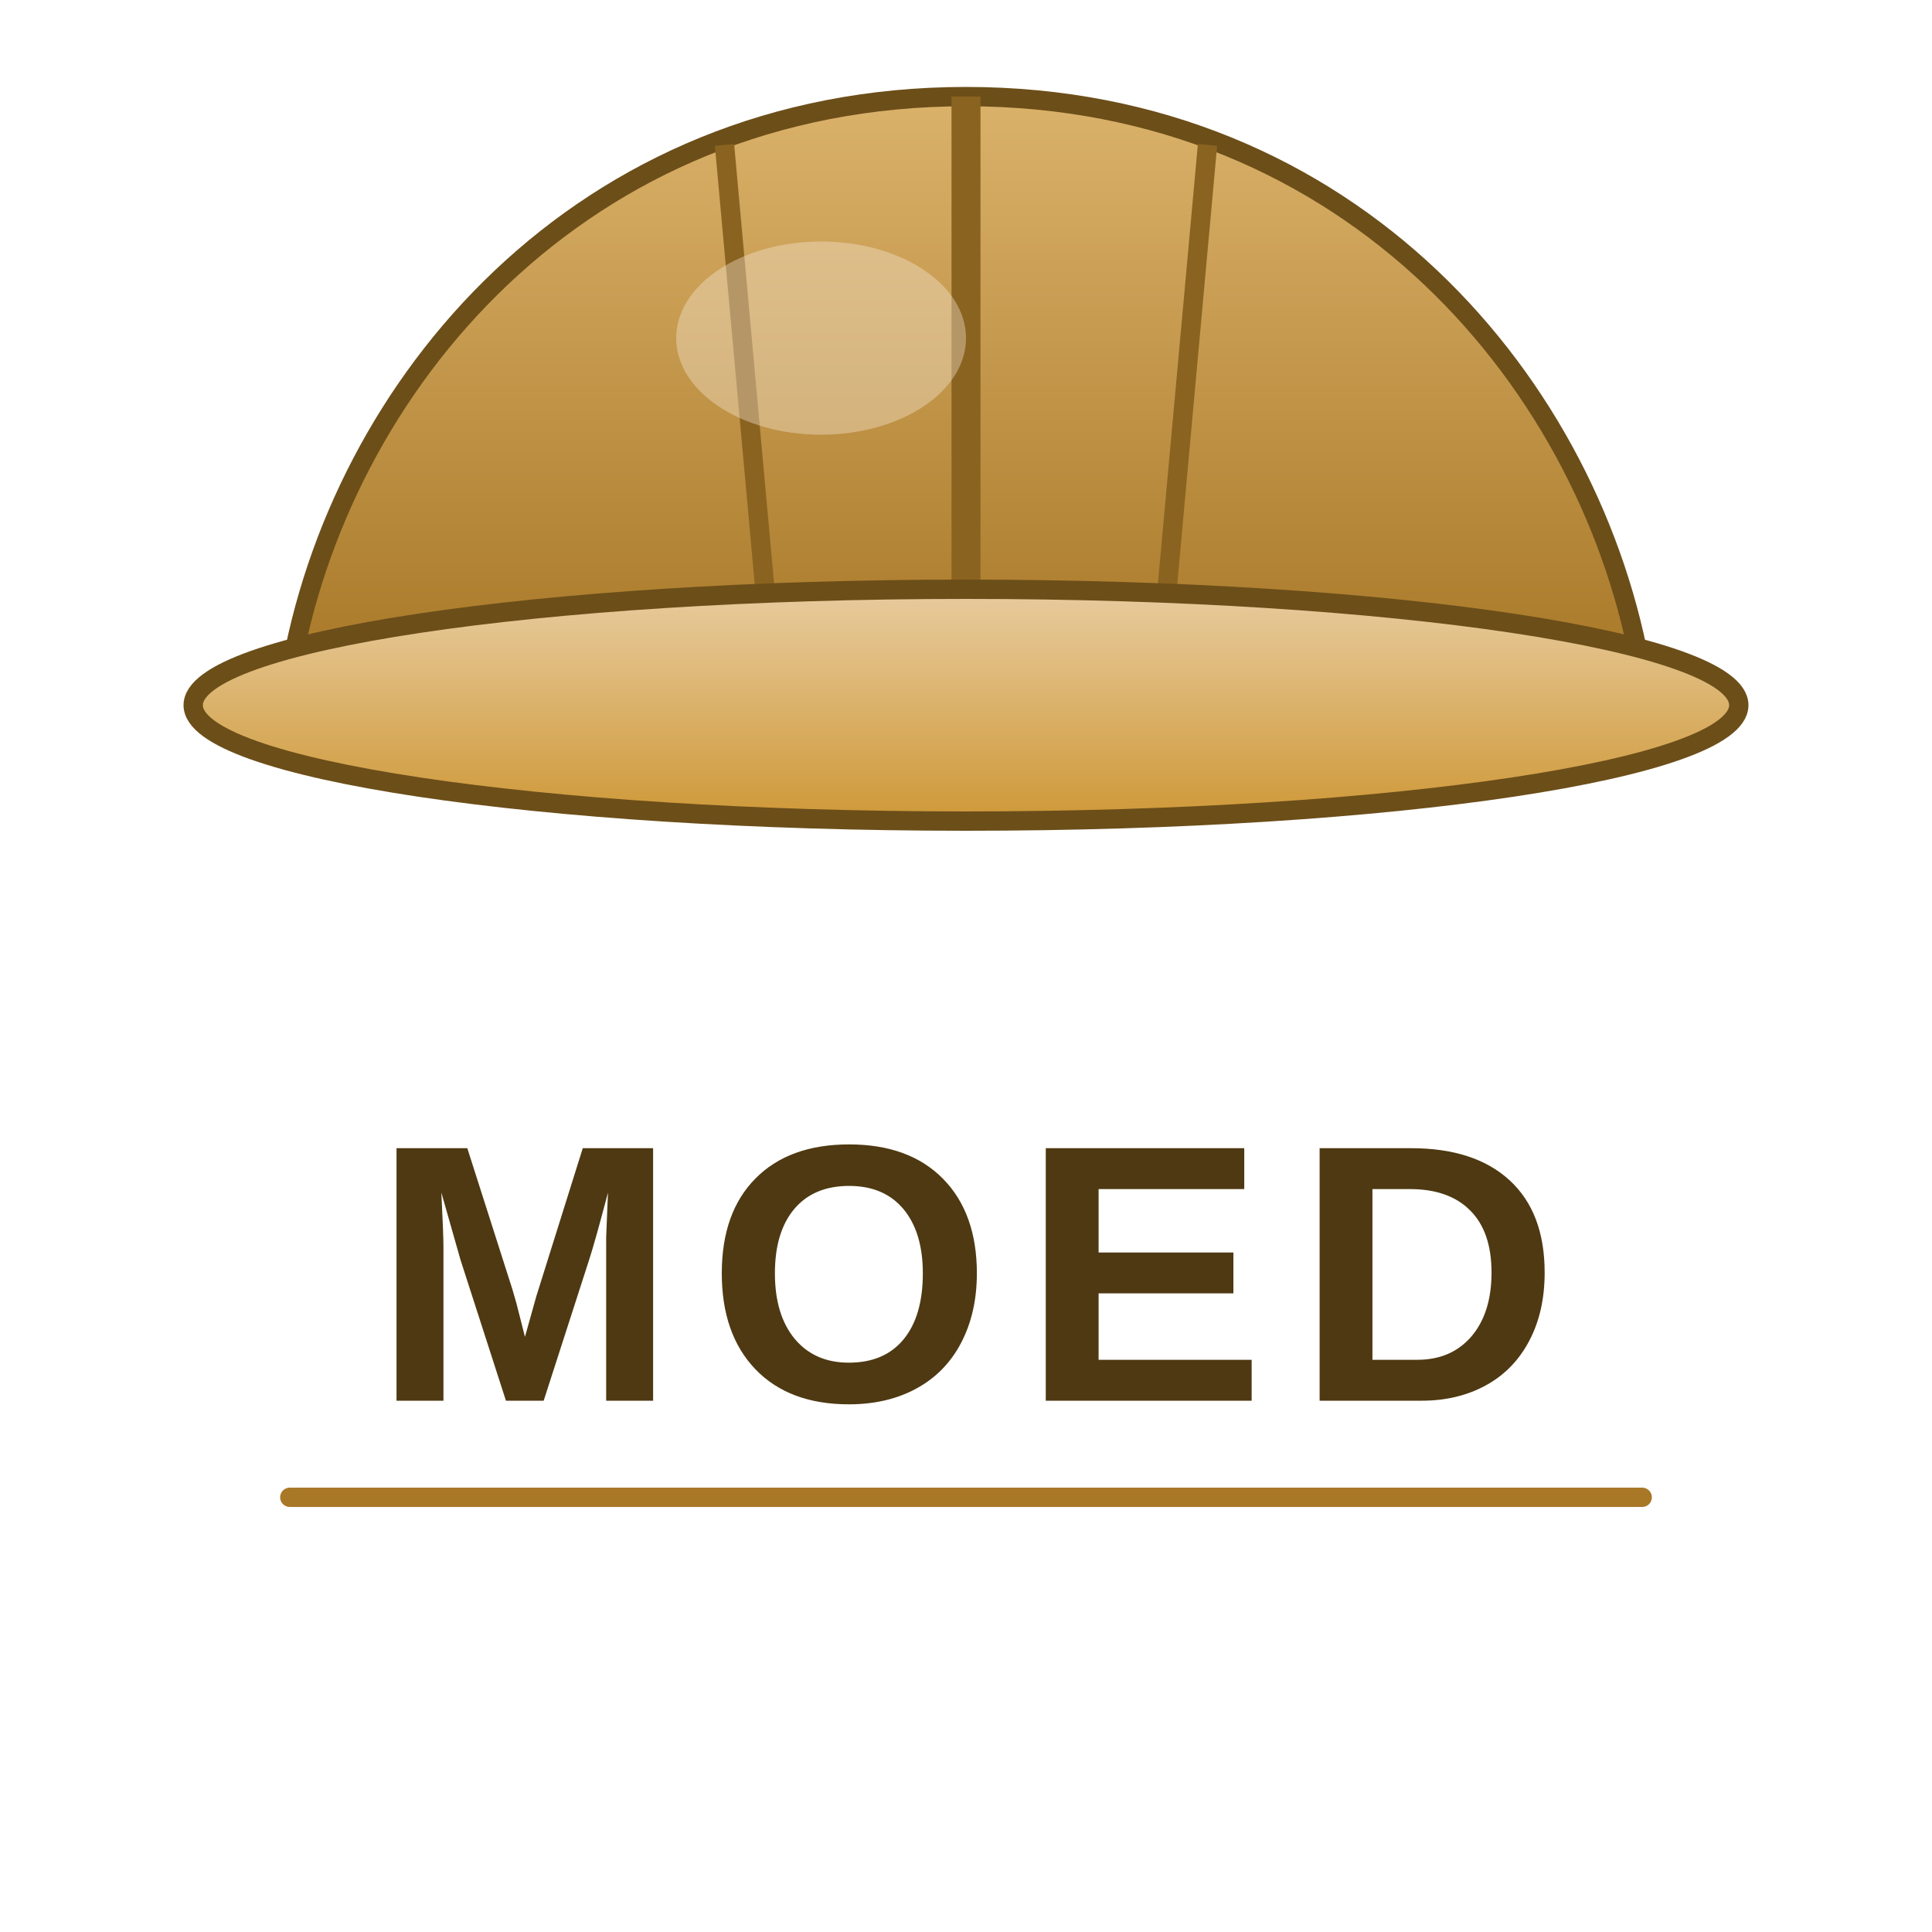
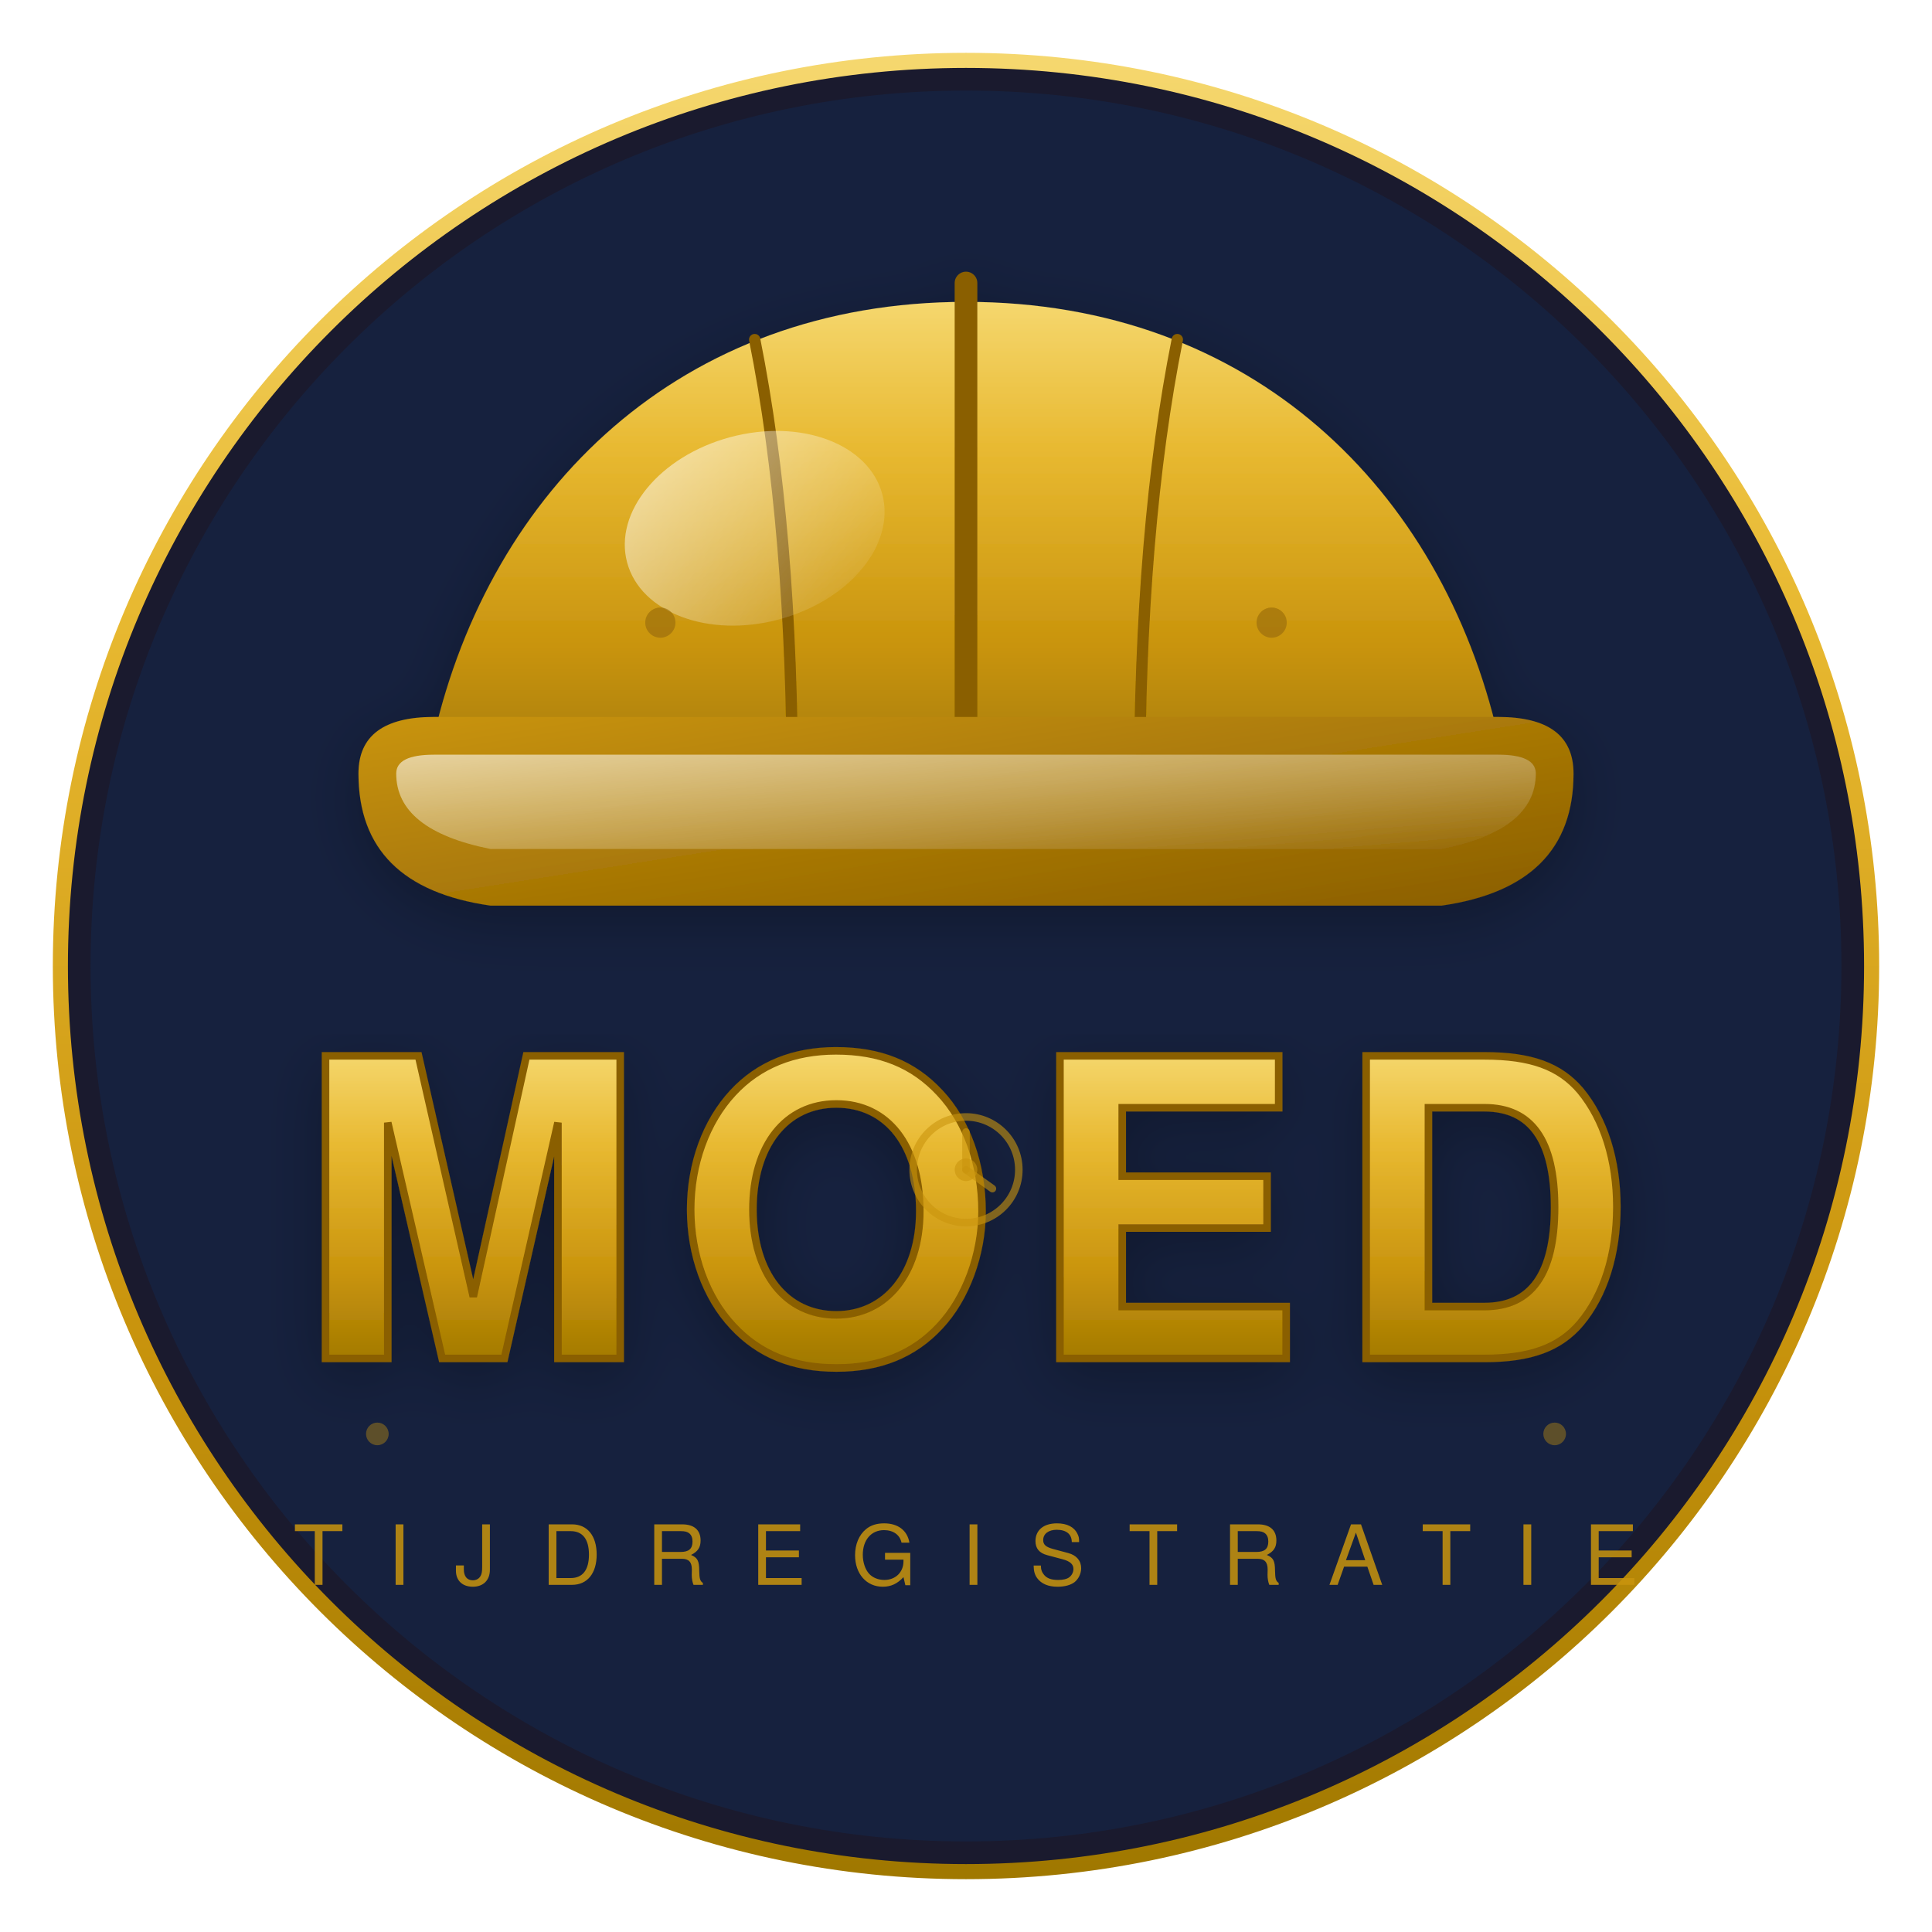
- <svg xmlns="http://www.w3.org/2000/svg" viewBox="0 0 200 200" width="200" height="200">
+ <svg xmlns="http://www.w3.org/2000/svg" viewBox="0 0 512 512" width="512" height="512">
  <defs>
-     <linearGradient id="hatGrad" x1="0%" y1="0%" x2="0%" y2="100%">
-       <stop offset="0%" style="stop-color:#dbb26b;stop-opacity:1" />
-       <stop offset="100%" style="stop-color:#a87827;stop-opacity:1" />
+     <linearGradient id="goldGrad" x1="0%" y1="0%" x2="0%" y2="100%">
+       <stop offset="0%" style="stop-color:#f5d76e;stop-opacity:1" />
+       <stop offset="30%" style="stop-color:#e8b931;stop-opacity:1" />
+       <stop offset="70%" style="stop-color:#c9940d;stop-opacity:1" />
+       <stop offset="100%" style="stop-color:#a07800;stop-opacity:1" />
    </linearGradient>
-     <linearGradient id="brimGrad" x1="0%" y1="0%" x2="0%" y2="100%">
-       <stop offset="0%" style="stop-color:#e8cc9f;stop-opacity:1" />
-       <stop offset="100%" style="stop-color:#ce9837;stop-opacity:1" />
+     <linearGradient id="goldDark" x1="0%" y1="0%" x2="100%" y2="100%">
+       <stop offset="0%" style="stop-color:#c9940d;stop-opacity:1" />
+       <stop offset="100%" style="stop-color:#8a5e00;stop-opacity:1" />
    </linearGradient>
+     <linearGradient id="highlight" x1="0%" y1="0%" x2="100%" y2="100%">
+       <stop offset="0%" style="stop-color:#ffffff;stop-opacity:0.6" />
+       <stop offset="100%" style="stop-color:#ffffff;stop-opacity:0" />
+     </linearGradient>
+     <filter id="shadow" x="-10%" y="-10%" width="130%" height="130%">
+       <feDropShadow dx="0" dy="4" stdDeviation="8" flood-color="#000000" flood-opacity="0.25" />
+     </filter>
  </defs>
-   <g transform="translate(0, -15)">
-     <path d="M100 25 C60 25 35 55 30 85 L170 85 C165 55 140 25 100 25Z" fill="url(#hatGrad)" stroke="#6c4e19" stroke-width="2" />
-     <path d="M100 25 L100 85" stroke="#8a6320" stroke-width="3" fill="none" />
-     <path d="M75 30 L80 85" stroke="#8a6320" stroke-width="2" fill="none" />
-     <path d="M125 30 L120 85" stroke="#8a6320" stroke-width="2" fill="none" />
-     <ellipse cx="100" cy="88" rx="80" ry="12" fill="url(#brimGrad)" stroke="#6c4e19" stroke-width="2" />
-     <ellipse cx="85" cy="50" rx="15" ry="10" fill="#f5e6d3" opacity="0.4" />
+   <circle cx="256" cy="256" r="240" fill="#1a1a2e" />
+   <circle cx="256" cy="256" r="232" fill="#16213e" />
+   <circle cx="256" cy="256" r="240" fill="none" stroke="url(#goldGrad)" stroke-width="4" />
+   <g filter="url(#shadow)">
+     <path d="M256 80              C180 80 130 130 115 195              L115 210              L397 210              L397 195              C382 130 332 80 256 80Z" fill="url(#goldGrad)" />
+     <path d="M256 75 L256 210" stroke="#8a5e00" stroke-width="6" stroke-linecap="round" />
+     <path d="M200 90 Q210 140 210 210" stroke="#8a5e00" stroke-width="3" fill="none" stroke-linecap="round" />
+     <path d="M312 90 Q302 140 302 210" stroke="#8a5e00" stroke-width="3" fill="none" stroke-linecap="round" />
+     <path d="M95 205              Q95 235 130 240              L382 240              Q417 235 417 205              Q417 190 397 190              L115 190              Q95 190 95 205Z" fill="url(#goldDark)" />
+     <path d="M105 205              Q105 220 130 225              L382 225              Q407 220 407 205              Q407 200 397 200              L115 200              Q105 200 105 205Z" fill="url(#highlight)" />
+     <ellipse cx="200" cy="140" rx="35" ry="25" fill="url(#highlight)" transform="rotate(-15 200 140)" />
+     <circle cx="175" cy="165" r="4" fill="#8a5e00" opacity="0.5" />
+     <circle cx="337" cy="165" r="4" fill="#8a5e00" opacity="0.5" />
  </g>
-   <text x="100" y="145" font-family="Arial Black, Arial, sans-serif" font-size="38" font-weight="900" text-anchor="middle" fill="#4e3912" letter-spacing="3">MOED</text>
-   <line x1="30" y1="155" x2="170" y2="155" stroke="#a87827" stroke-width="2" stroke-linecap="round" />
+   <g filter="url(#shadow)">
+     <text x="256" y="360" font-family="Arial Black, 'Helvetica Neue', Helvetica, sans-serif" font-size="110" font-weight="900" text-anchor="middle" fill="url(#goldGrad)" letter-spacing="8">MOED</text>
+     <text x="256" y="360" font-family="Arial Black, 'Helvetica Neue', Helvetica, sans-serif" font-size="110" font-weight="900" text-anchor="middle" fill="none" stroke="#8a5e00" stroke-width="2" letter-spacing="8">MOED</text>
+   </g>
+   <g transform="translate(256, 310)">
+     <circle cx="0" cy="0" r="14" fill="none" stroke="#c9940d" stroke-width="2" opacity="0.6" />
+     <line x1="0" y1="0" x2="0" y2="-10" stroke="#c9940d" stroke-width="2" stroke-linecap="round" opacity="0.6" />
+     <line x1="0" y1="0" x2="7" y2="5" stroke="#c9940d" stroke-width="2" stroke-linecap="round" opacity="0.6" />
+     <circle cx="0" cy="0" r="3" fill="#c9940d" opacity="0.6" />
+   </g>
+   <text x="256" y="420" font-family="'Helvetica Neue', Helvetica, Arial, sans-serif" font-size="22" font-weight="500" text-anchor="middle" fill="#c9940d" letter-spacing="12" opacity="0.85">TIJDREGISTRATIE</text>
+   <circle cx="100" cy="380" r="3" fill="#c9940d" opacity="0.4" />
+   <circle cx="412" cy="380" r="3" fill="#c9940d" opacity="0.4" />
</svg>
